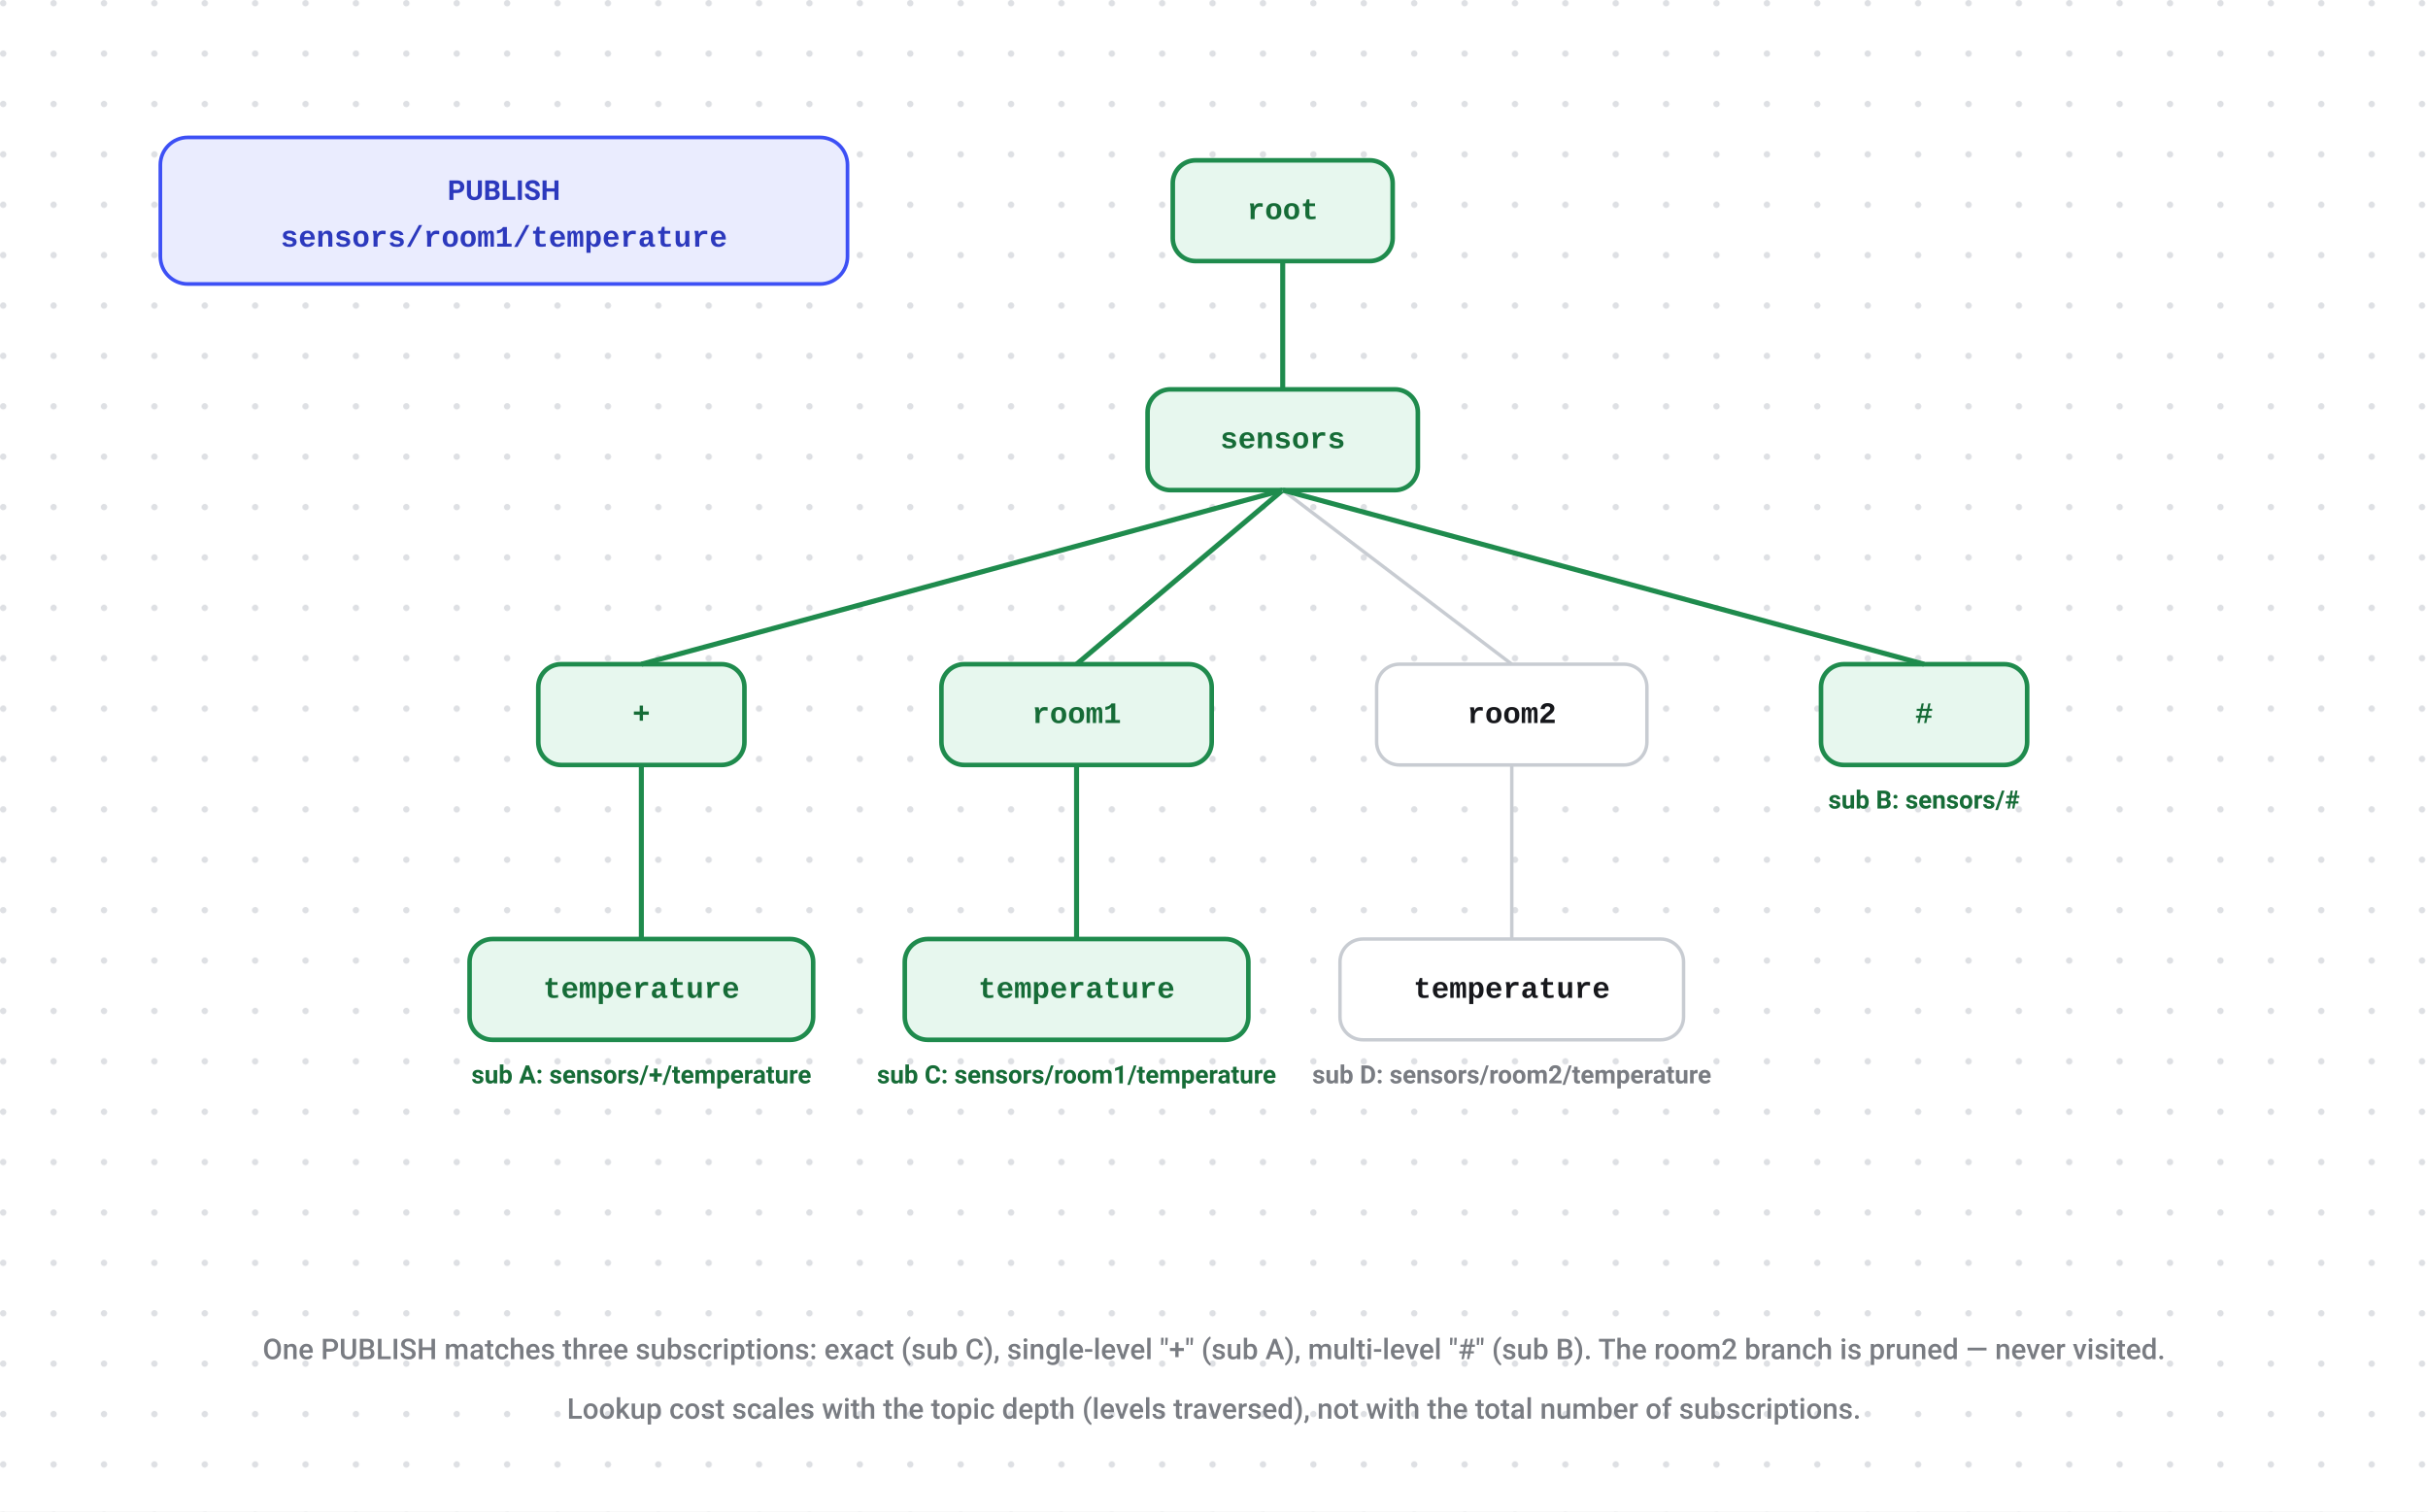
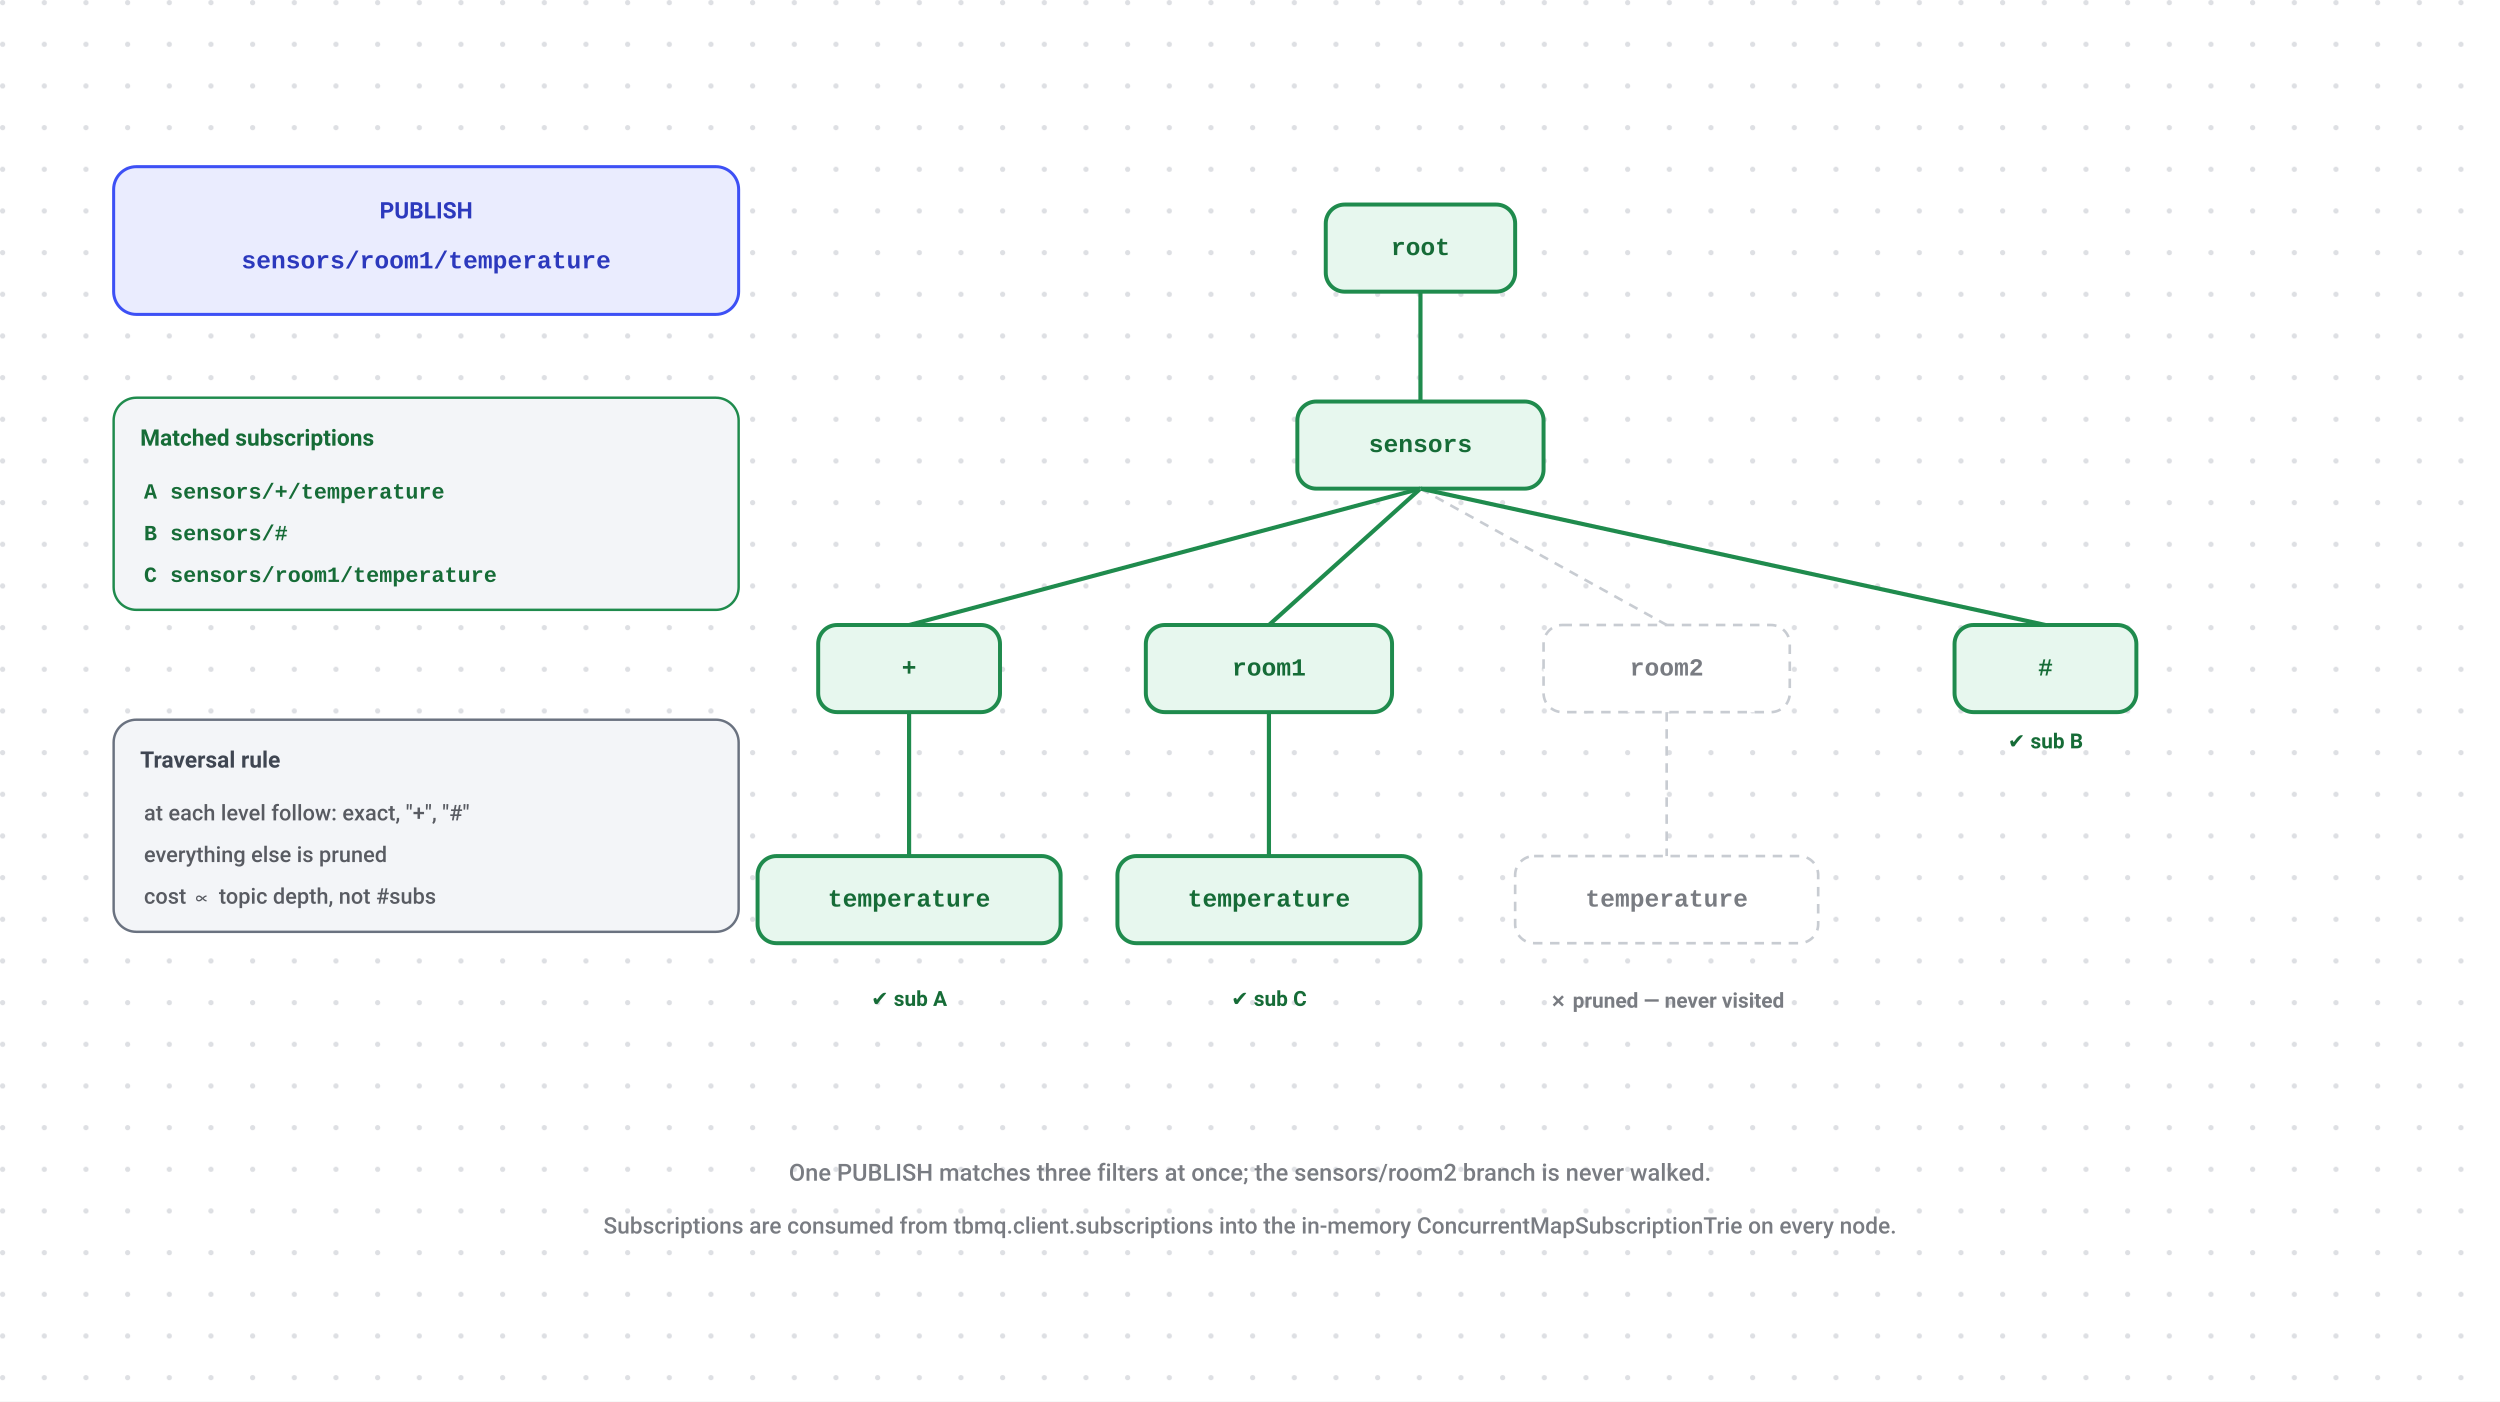
- <svg xmlns="http://www.w3.org/2000/svg" viewBox="0 0 1060 660" width="1060" height="660" font-family="system-ui, -apple-system, 'Segoe UI', Roboto, Helvetica, Arial, sans-serif">
+ <svg xmlns="http://www.w3.org/2000/svg" viewBox="0 0 1320 740" width="1320" height="740" font-family="system-ui, -apple-system, 'Segoe UI', Roboto, Helvetica, Arial, sans-serif">
  <defs>
    <pattern id="dots" width="22" height="22" patternUnits="userSpaceOnUse">
      <circle cx="1.4" cy="1.4" r="1.4" fill="#c3c7cd" opacity="0.55" />
    </pattern>
  </defs>
-   <rect x="0" y="0" width="1060" height="660" fill="#ffffff" />
-   <rect x="0" y="0" width="1060" height="660" fill="url(#dots)" />
-   <rect x="512" y="70" width="96" height="44" rx="10" fill="#e7f7ee" stroke="#1f8b4d" stroke-width="2" />
-   <text x="560" y="92" font-family="ui-monospace, SFMono-Regular, Menlo, Consolas, 'Liberation Mono', 'Courier New', monospace" font-size="13" font-weight="650" fill="#166c37" text-anchor="middle" opacity="1" dominant-baseline="middle">root</text>
-   <rect x="501" y="170" width="118" height="44" rx="10" fill="#e7f7ee" stroke="#1f8b4d" stroke-width="2" />
-   <text x="560" y="192" font-family="ui-monospace, SFMono-Regular, Menlo, Consolas, 'Liberation Mono', 'Courier New', monospace" font-size="13" font-weight="650" fill="#166c37" text-anchor="middle" opacity="1" dominant-baseline="middle">sensors</text>
-   <rect x="235" y="290" width="90" height="44" rx="10" fill="#e7f7ee" stroke="#1f8b4d" stroke-width="2" />
-   <text x="280" y="312" font-family="ui-monospace, SFMono-Regular, Menlo, Consolas, 'Liberation Mono', 'Courier New', monospace" font-size="13" font-weight="650" fill="#166c37" text-anchor="middle" opacity="1" dominant-baseline="middle">+</text>
-   <rect x="411" y="290" width="118" height="44" rx="10" fill="#e7f7ee" stroke="#1f8b4d" stroke-width="2" />
-   <text x="470" y="312" font-family="ui-monospace, SFMono-Regular, Menlo, Consolas, 'Liberation Mono', 'Courier New', monospace" font-size="13" font-weight="650" fill="#166c37" text-anchor="middle" opacity="1" dominant-baseline="middle">room1</text>
-   <rect x="601" y="290" width="118" height="44" rx="10" fill="#ffffff" stroke="#c8ccd2" stroke-width="1.5" />
-   <text x="660" y="312" font-family="ui-monospace, SFMono-Regular, Menlo, Consolas, 'Liberation Mono', 'Courier New', monospace" font-size="13" font-weight="650" fill="#17181c" text-anchor="middle" opacity="1" dominant-baseline="middle">room2</text>
-   <rect x="795" y="290" width="90" height="44" rx="10" fill="#e7f7ee" stroke="#1f8b4d" stroke-width="2" />
-   <text x="840" y="312" font-family="ui-monospace, SFMono-Regular, Menlo, Consolas, 'Liberation Mono', 'Courier New', monospace" font-size="13" font-weight="650" fill="#166c37" text-anchor="middle" opacity="1" dominant-baseline="middle">#</text>
-   <rect x="205" y="410" width="150" height="44" rx="10" fill="#e7f7ee" stroke="#1f8b4d" stroke-width="2" />
-   <text x="280" y="432" font-family="ui-monospace, SFMono-Regular, Menlo, Consolas, 'Liberation Mono', 'Courier New', monospace" font-size="13" font-weight="650" fill="#166c37" text-anchor="middle" opacity="1" dominant-baseline="middle">temperature</text>
-   <rect x="395" y="410" width="150" height="44" rx="10" fill="#e7f7ee" stroke="#1f8b4d" stroke-width="2" />
-   <text x="470" y="432" font-family="ui-monospace, SFMono-Regular, Menlo, Consolas, 'Liberation Mono', 'Courier New', monospace" font-size="13" font-weight="650" fill="#166c37" text-anchor="middle" opacity="1" dominant-baseline="middle">temperature</text>
-   <rect x="585" y="410" width="150" height="44" rx="10" fill="#ffffff" stroke="#c8ccd2" stroke-width="1.5" />
-   <text x="660" y="432" font-family="ui-monospace, SFMono-Regular, Menlo, Consolas, 'Liberation Mono', 'Courier New', monospace" font-size="13" font-weight="650" fill="#17181c" text-anchor="middle" opacity="1" dominant-baseline="middle">temperature</text>
-   <path d="M 560 114 L 560 170" stroke="#1f8b4d" stroke-width="2.2" />
-   <path d="M 560 214 L 280 290" stroke="#1f8b4d" stroke-width="2.2" />
-   <path d="M 560 214 L 470 290" stroke="#1f8b4d" stroke-width="2.2" />
-   <path d="M 560 214 L 660 290" stroke="#c8ccd2" stroke-width="1.5" stroke-dasharray="1 0" />
-   <path d="M 560 214 L 840 290" stroke="#1f8b4d" stroke-width="2.2" />
-   <path d="M 280 334 L 280 410" stroke="#1f8b4d" stroke-width="2.2" />
-   <path d="M 470 334 L 470 410" stroke="#1f8b4d" stroke-width="2.2" />
-   <path d="M 660 334 L 660 410" stroke="#c8ccd2" stroke-width="1.5" stroke-dasharray="1 0" />
-   <text x="280" y="470" font-family="system-ui, -apple-system, 'Segoe UI', Roboto, Helvetica, Arial, sans-serif" font-size="11" font-weight="600" fill="#166c37" text-anchor="middle" opacity="1" dominant-baseline="middle">sub A: sensors/+/temperature</text>
-   <text x="470" y="470" font-family="system-ui, -apple-system, 'Segoe UI', Roboto, Helvetica, Arial, sans-serif" font-size="11" font-weight="600" fill="#166c37" text-anchor="middle" opacity="1" dominant-baseline="middle">sub C: sensors/room1/temperature</text>
-   <text x="660" y="470" font-family="system-ui, -apple-system, 'Segoe UI', Roboto, Helvetica, Arial, sans-serif" font-size="11" font-weight="600" fill="#797c82" text-anchor="middle" opacity="1" dominant-baseline="middle">sub D: sensors/room2/temperature</text>
-   <text x="840" y="350" font-family="system-ui, -apple-system, 'Segoe UI', Roboto, Helvetica, Arial, sans-serif" font-size="11" font-weight="600" fill="#166c37" text-anchor="middle" opacity="1" dominant-baseline="middle">sub B: sensors/#</text>
-   <rect x="70" y="60" width="300" height="64" rx="12" fill="#eaecfe" stroke="#3d50f5" stroke-width="1.6" />
-   <text x="220" y="84" font-family="system-ui, -apple-system, 'Segoe UI', Roboto, Helvetica, Arial, sans-serif" font-size="12" font-weight="700" fill="#2c39bd" text-anchor="middle" opacity="1" dominant-baseline="middle">PUBLISH</text>
-   <text x="220" y="104" font-family="ui-monospace, SFMono-Regular, Menlo, Consolas, 'Liberation Mono', 'Courier New', monospace" font-size="13" font-weight="650" fill="#2c39bd" text-anchor="middle" opacity="1" dominant-baseline="middle">sensors/room1/temperature</text>
-   <text x="530" y="590" font-family="system-ui, -apple-system, 'Segoe UI', Roboto, Helvetica, Arial, sans-serif" font-size="12.5" font-weight="500" fill="#797c82" text-anchor="middle" opacity="1" dominant-baseline="middle">One PUBLISH matches three subscriptions: exact (sub C), single-level "+" (sub A), multi-level "#" (sub B). The room2 branch is pruned — never visited.</text>
-   <text x="530" y="616" font-family="system-ui, -apple-system, 'Segoe UI', Roboto, Helvetica, Arial, sans-serif" font-size="12.5" font-weight="500" fill="#797c82" text-anchor="middle" opacity="1" dominant-baseline="middle">Lookup cost scales with the topic depth (levels traversed), not with the total number of subscriptions.</text>
+   <rect x="0" y="0" width="1320" height="740" fill="#ffffff" />
+   <rect x="0" y="0" width="1320" height="740" fill="url(#dots)" />
+   <rect x="700" y="108" width="100" height="46" rx="10" fill="#e7f7ee" stroke="#1f8b4d" stroke-width="2.1" />
+   <text x="750" y="131" font-family="ui-monospace, SFMono-Regular, Menlo, Consolas, 'Liberation Mono', 'Courier New', monospace" font-size="13" font-weight="650" fill="#166c37" text-anchor="middle" opacity="1" dominant-baseline="middle">root</text>
+   <rect x="685" y="212" width="130" height="46" rx="10" fill="#e7f7ee" stroke="#1f8b4d" stroke-width="2.1" />
+   <text x="750" y="235" font-family="ui-monospace, SFMono-Regular, Menlo, Consolas, 'Liberation Mono', 'Courier New', monospace" font-size="13" font-weight="650" fill="#166c37" text-anchor="middle" opacity="1" dominant-baseline="middle">sensors</text>
+   <rect x="432" y="330" width="96" height="46" rx="10" fill="#e7f7ee" stroke="#1f8b4d" stroke-width="2.1" />
+   <text x="480" y="353" font-family="ui-monospace, SFMono-Regular, Menlo, Consolas, 'Liberation Mono', 'Courier New', monospace" font-size="13" font-weight="650" fill="#166c37" text-anchor="middle" opacity="1" dominant-baseline="middle">+</text>
+   <rect x="605" y="330" width="130" height="46" rx="10" fill="#e7f7ee" stroke="#1f8b4d" stroke-width="2.1" />
+   <text x="670" y="353" font-family="ui-monospace, SFMono-Regular, Menlo, Consolas, 'Liberation Mono', 'Courier New', monospace" font-size="13" font-weight="650" fill="#166c37" text-anchor="middle" opacity="1" dominant-baseline="middle">room1</text>
+   <rect x="815" y="330" width="130" height="46" rx="10" fill="#ffffff" stroke="#c8ccd2" stroke-width="1.4" stroke-dasharray="5 4" />
+   <text x="880" y="353" font-family="ui-monospace, SFMono-Regular, Menlo, Consolas, 'Liberation Mono', 'Courier New', monospace" font-size="13" font-weight="650" fill="#797c82" text-anchor="middle" opacity="1" dominant-baseline="middle">room2</text>
+   <rect x="1032" y="330" width="96" height="46" rx="10" fill="#e7f7ee" stroke="#1f8b4d" stroke-width="2.1" />
+   <text x="1080" y="353" font-family="ui-monospace, SFMono-Regular, Menlo, Consolas, 'Liberation Mono', 'Courier New', monospace" font-size="13" font-weight="650" fill="#166c37" text-anchor="middle" opacity="1" dominant-baseline="middle">#</text>
+   <rect x="400" y="452" width="160" height="46" rx="10" fill="#e7f7ee" stroke="#1f8b4d" stroke-width="2.1" />
+   <text x="480" y="475" font-family="ui-monospace, SFMono-Regular, Menlo, Consolas, 'Liberation Mono', 'Courier New', monospace" font-size="13" font-weight="650" fill="#166c37" text-anchor="middle" opacity="1" dominant-baseline="middle">temperature</text>
+   <rect x="590" y="452" width="160" height="46" rx="10" fill="#e7f7ee" stroke="#1f8b4d" stroke-width="2.1" />
+   <text x="670" y="475" font-family="ui-monospace, SFMono-Regular, Menlo, Consolas, 'Liberation Mono', 'Courier New', monospace" font-size="13" font-weight="650" fill="#166c37" text-anchor="middle" opacity="1" dominant-baseline="middle">temperature</text>
+   <rect x="800" y="452" width="160" height="46" rx="10" fill="#ffffff" stroke="#c8ccd2" stroke-width="1.4" stroke-dasharray="5 4" />
+   <text x="880" y="475" font-family="ui-monospace, SFMono-Regular, Menlo, Consolas, 'Liberation Mono', 'Courier New', monospace" font-size="13" font-weight="650" fill="#797c82" text-anchor="middle" opacity="1" dominant-baseline="middle">temperature</text>
+   <path d="M 750 154 L 750 212" stroke="#1f8b4d" stroke-width="2.2" />
+   <path d="M 750 258 L 480 330" stroke="#1f8b4d" stroke-width="2.2" />
+   <path d="M 750 258 L 670 330" stroke="#1f8b4d" stroke-width="2.2" />
+   <path d="M 750 258 L 880 330" stroke="#c8ccd2" stroke-width="1.4" stroke-dasharray="5 4" />
+   <path d="M 750 258 L 1080 330" stroke="#1f8b4d" stroke-width="2.2" />
+   <path d="M 480 376 L 480 452" stroke="#1f8b4d" stroke-width="2.2" />
+   <path d="M 670 376 L 670 452" stroke="#1f8b4d" stroke-width="2.2" />
+   <path d="M 880 376 L 880 452" stroke="#c8ccd2" stroke-width="1.4" stroke-dasharray="5 4" />
+   <text x="880" y="528" font-family="system-ui, -apple-system, 'Segoe UI', Roboto, Helvetica, Arial, sans-serif" font-size="11" font-weight="600" fill="#797c82" text-anchor="middle" opacity="1" dominant-baseline="middle">✗ pruned — never visited</text>
+   <text x="1080" y="392" font-family="system-ui, -apple-system, 'Segoe UI', Roboto, Helvetica, Arial, sans-serif" font-size="11" font-weight="700" fill="#166c37" text-anchor="middle" opacity="1" dominant-baseline="middle">✔ sub B</text>
+   <text x="480" y="528" font-family="system-ui, -apple-system, 'Segoe UI', Roboto, Helvetica, Arial, sans-serif" font-size="11" font-weight="700" fill="#166c37" text-anchor="middle" opacity="1" dominant-baseline="middle">✔ sub A</text>
+   <text x="670" y="528" font-family="system-ui, -apple-system, 'Segoe UI', Roboto, Helvetica, Arial, sans-serif" font-size="11" font-weight="700" fill="#166c37" text-anchor="middle" opacity="1" dominant-baseline="middle">✔ sub C</text>
+   <rect x="60" y="88" width="330" height="78" rx="12" fill="#eaecfe" stroke="#3d50f5" stroke-width="1.6" />
+   <text x="225" y="112" font-family="system-ui, -apple-system, 'Segoe UI', Roboto, Helvetica, Arial, sans-serif" font-size="12" font-weight="700" fill="#2c39bd" text-anchor="middle" opacity="1" dominant-baseline="middle">PUBLISH</text>
+   <text x="225" y="138" font-family="ui-monospace, SFMono-Regular, Menlo, Consolas, 'Liberation Mono', 'Courier New', monospace" font-size="13" font-weight="650" fill="#2c39bd" text-anchor="middle" opacity="1" dominant-baseline="middle">sensors/room1/temperature</text>
+   <rect x="60" y="210" width="330" height="112" rx="12" fill="#f3f5f8" stroke="#1f8b4d" stroke-width="1.3" />
+   <text x="74" y="232" font-family="system-ui, -apple-system, 'Segoe UI', Roboto, Helvetica, Arial, sans-serif" font-size="12" font-weight="700" fill="#166c37" text-anchor="start" opacity="1" dominant-baseline="middle">Matched subscriptions</text>
+   <text x="76" y="260" font-family="ui-monospace, SFMono-Regular, Menlo, Consolas, 'Liberation Mono', 'Courier New', monospace" font-size="11.5" font-weight="600" fill="#166c37" text-anchor="start" opacity="1" dominant-baseline="middle">A  sensors/+/temperature</text>
+   <text x="76" y="282" font-family="ui-monospace, SFMono-Regular, Menlo, Consolas, 'Liberation Mono', 'Courier New', monospace" font-size="11.5" font-weight="600" fill="#166c37" text-anchor="start" opacity="1" dominant-baseline="middle">B  sensors/#</text>
+   <text x="76" y="304" font-family="ui-monospace, SFMono-Regular, Menlo, Consolas, 'Liberation Mono', 'Courier New', monospace" font-size="11.5" font-weight="600" fill="#166c37" text-anchor="start" opacity="1" dominant-baseline="middle">C  sensors/room1/temperature</text>
+   <rect x="60" y="380" width="330" height="112" rx="12" fill="#f3f5f8" stroke="#6a7280" stroke-width="1.3" />
+   <text x="74" y="402" font-family="system-ui, -apple-system, 'Segoe UI', Roboto, Helvetica, Arial, sans-serif" font-size="12" font-weight="700" fill="#3f4652" text-anchor="start" opacity="1" dominant-baseline="middle">Traversal rule</text>
+   <text x="76" y="430" font-family="system-ui, -apple-system, 'Segoe UI', Roboto, Helvetica, Arial, sans-serif" font-size="11.5" font-weight="500" fill="#585b62" text-anchor="start" opacity="1" dominant-baseline="middle">at each level follow: exact, "+", "#"</text>
+   <text x="76" y="452" font-family="system-ui, -apple-system, 'Segoe UI', Roboto, Helvetica, Arial, sans-serif" font-size="11.5" font-weight="500" fill="#585b62" text-anchor="start" opacity="1" dominant-baseline="middle">everything else is pruned</text>
+   <text x="76" y="474" font-family="system-ui, -apple-system, 'Segoe UI', Roboto, Helvetica, Arial, sans-serif" font-size="11.5" font-weight="500" fill="#585b62" text-anchor="start" opacity="1" dominant-baseline="middle">cost ∝ topic depth, not #subs</text>
+   <text x="660" y="620" font-family="system-ui, -apple-system, 'Segoe UI', Roboto, Helvetica, Arial, sans-serif" font-size="12.5" font-weight="500" fill="#797c82" text-anchor="middle" opacity="1" dominant-baseline="middle">One PUBLISH matches three filters at once; the sensors/room2 branch is never walked.</text>
+   <text x="660" y="648" font-family="system-ui, -apple-system, 'Segoe UI', Roboto, Helvetica, Arial, sans-serif" font-size="12" font-weight="500" fill="#797c82" text-anchor="middle" opacity="1" dominant-baseline="middle">Subscriptions are consumed from tbmq.client.subscriptions into the in-memory ConcurrentMapSubscriptionTrie on every node.</text>
</svg>
